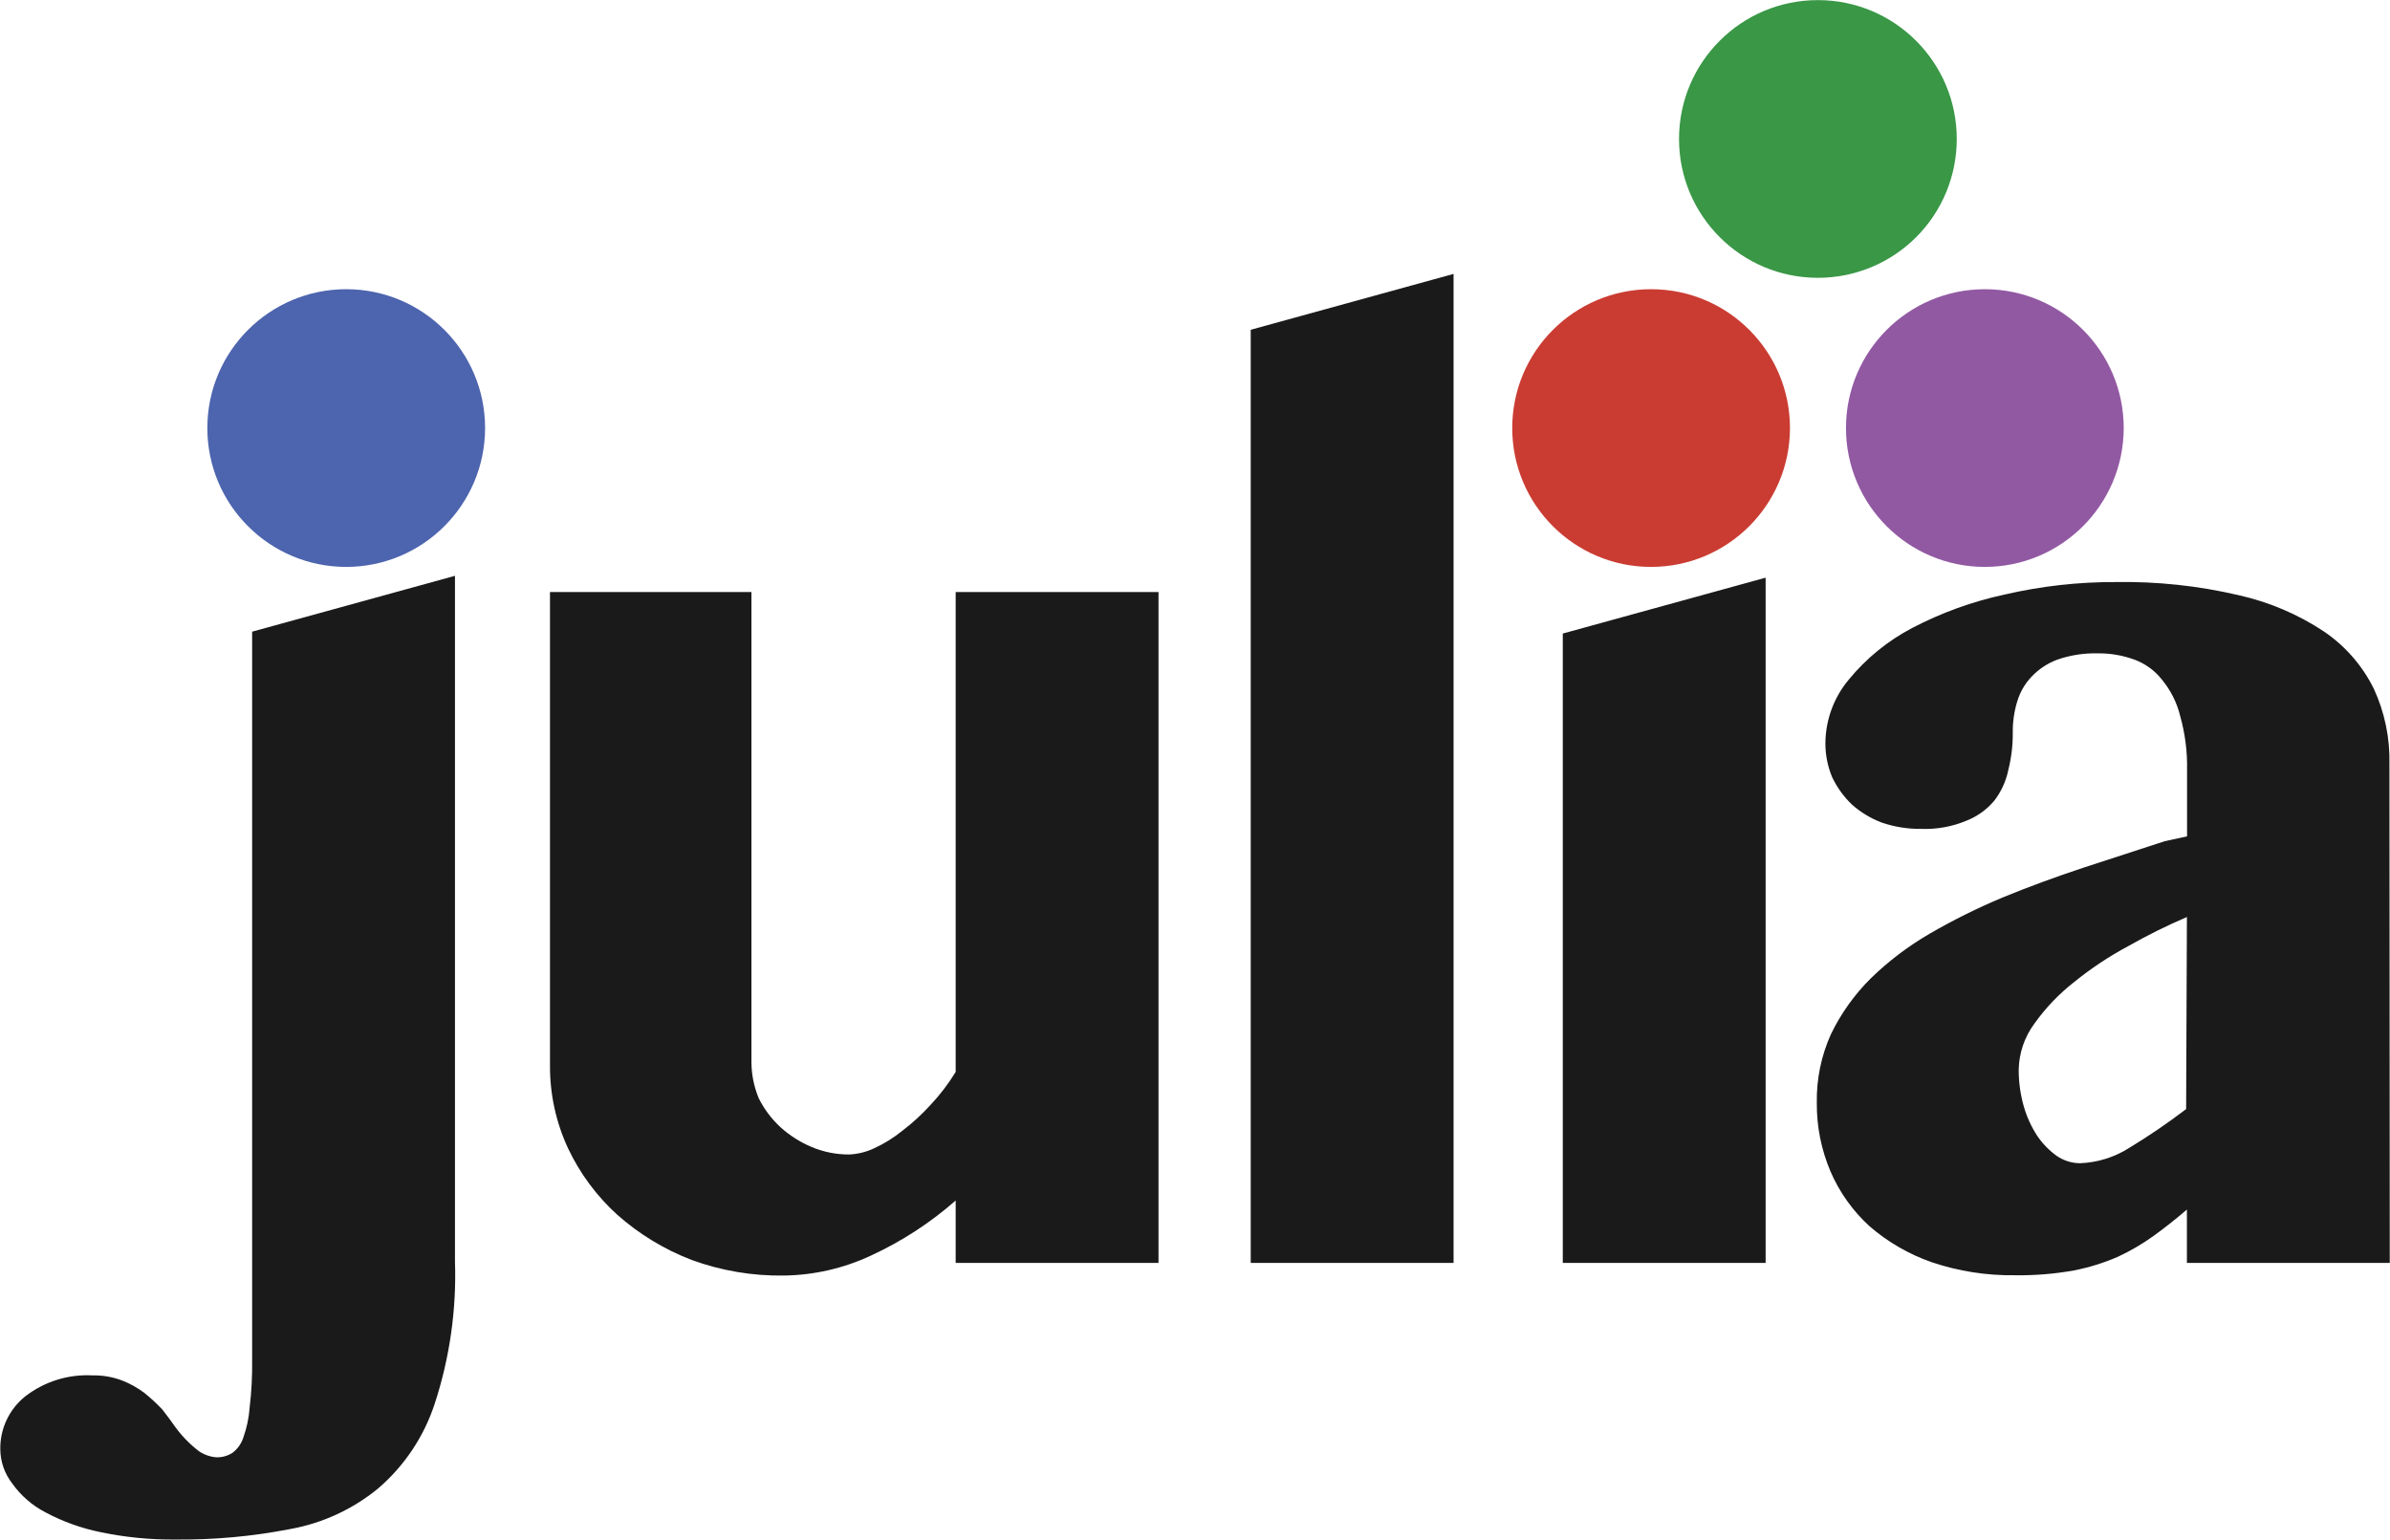
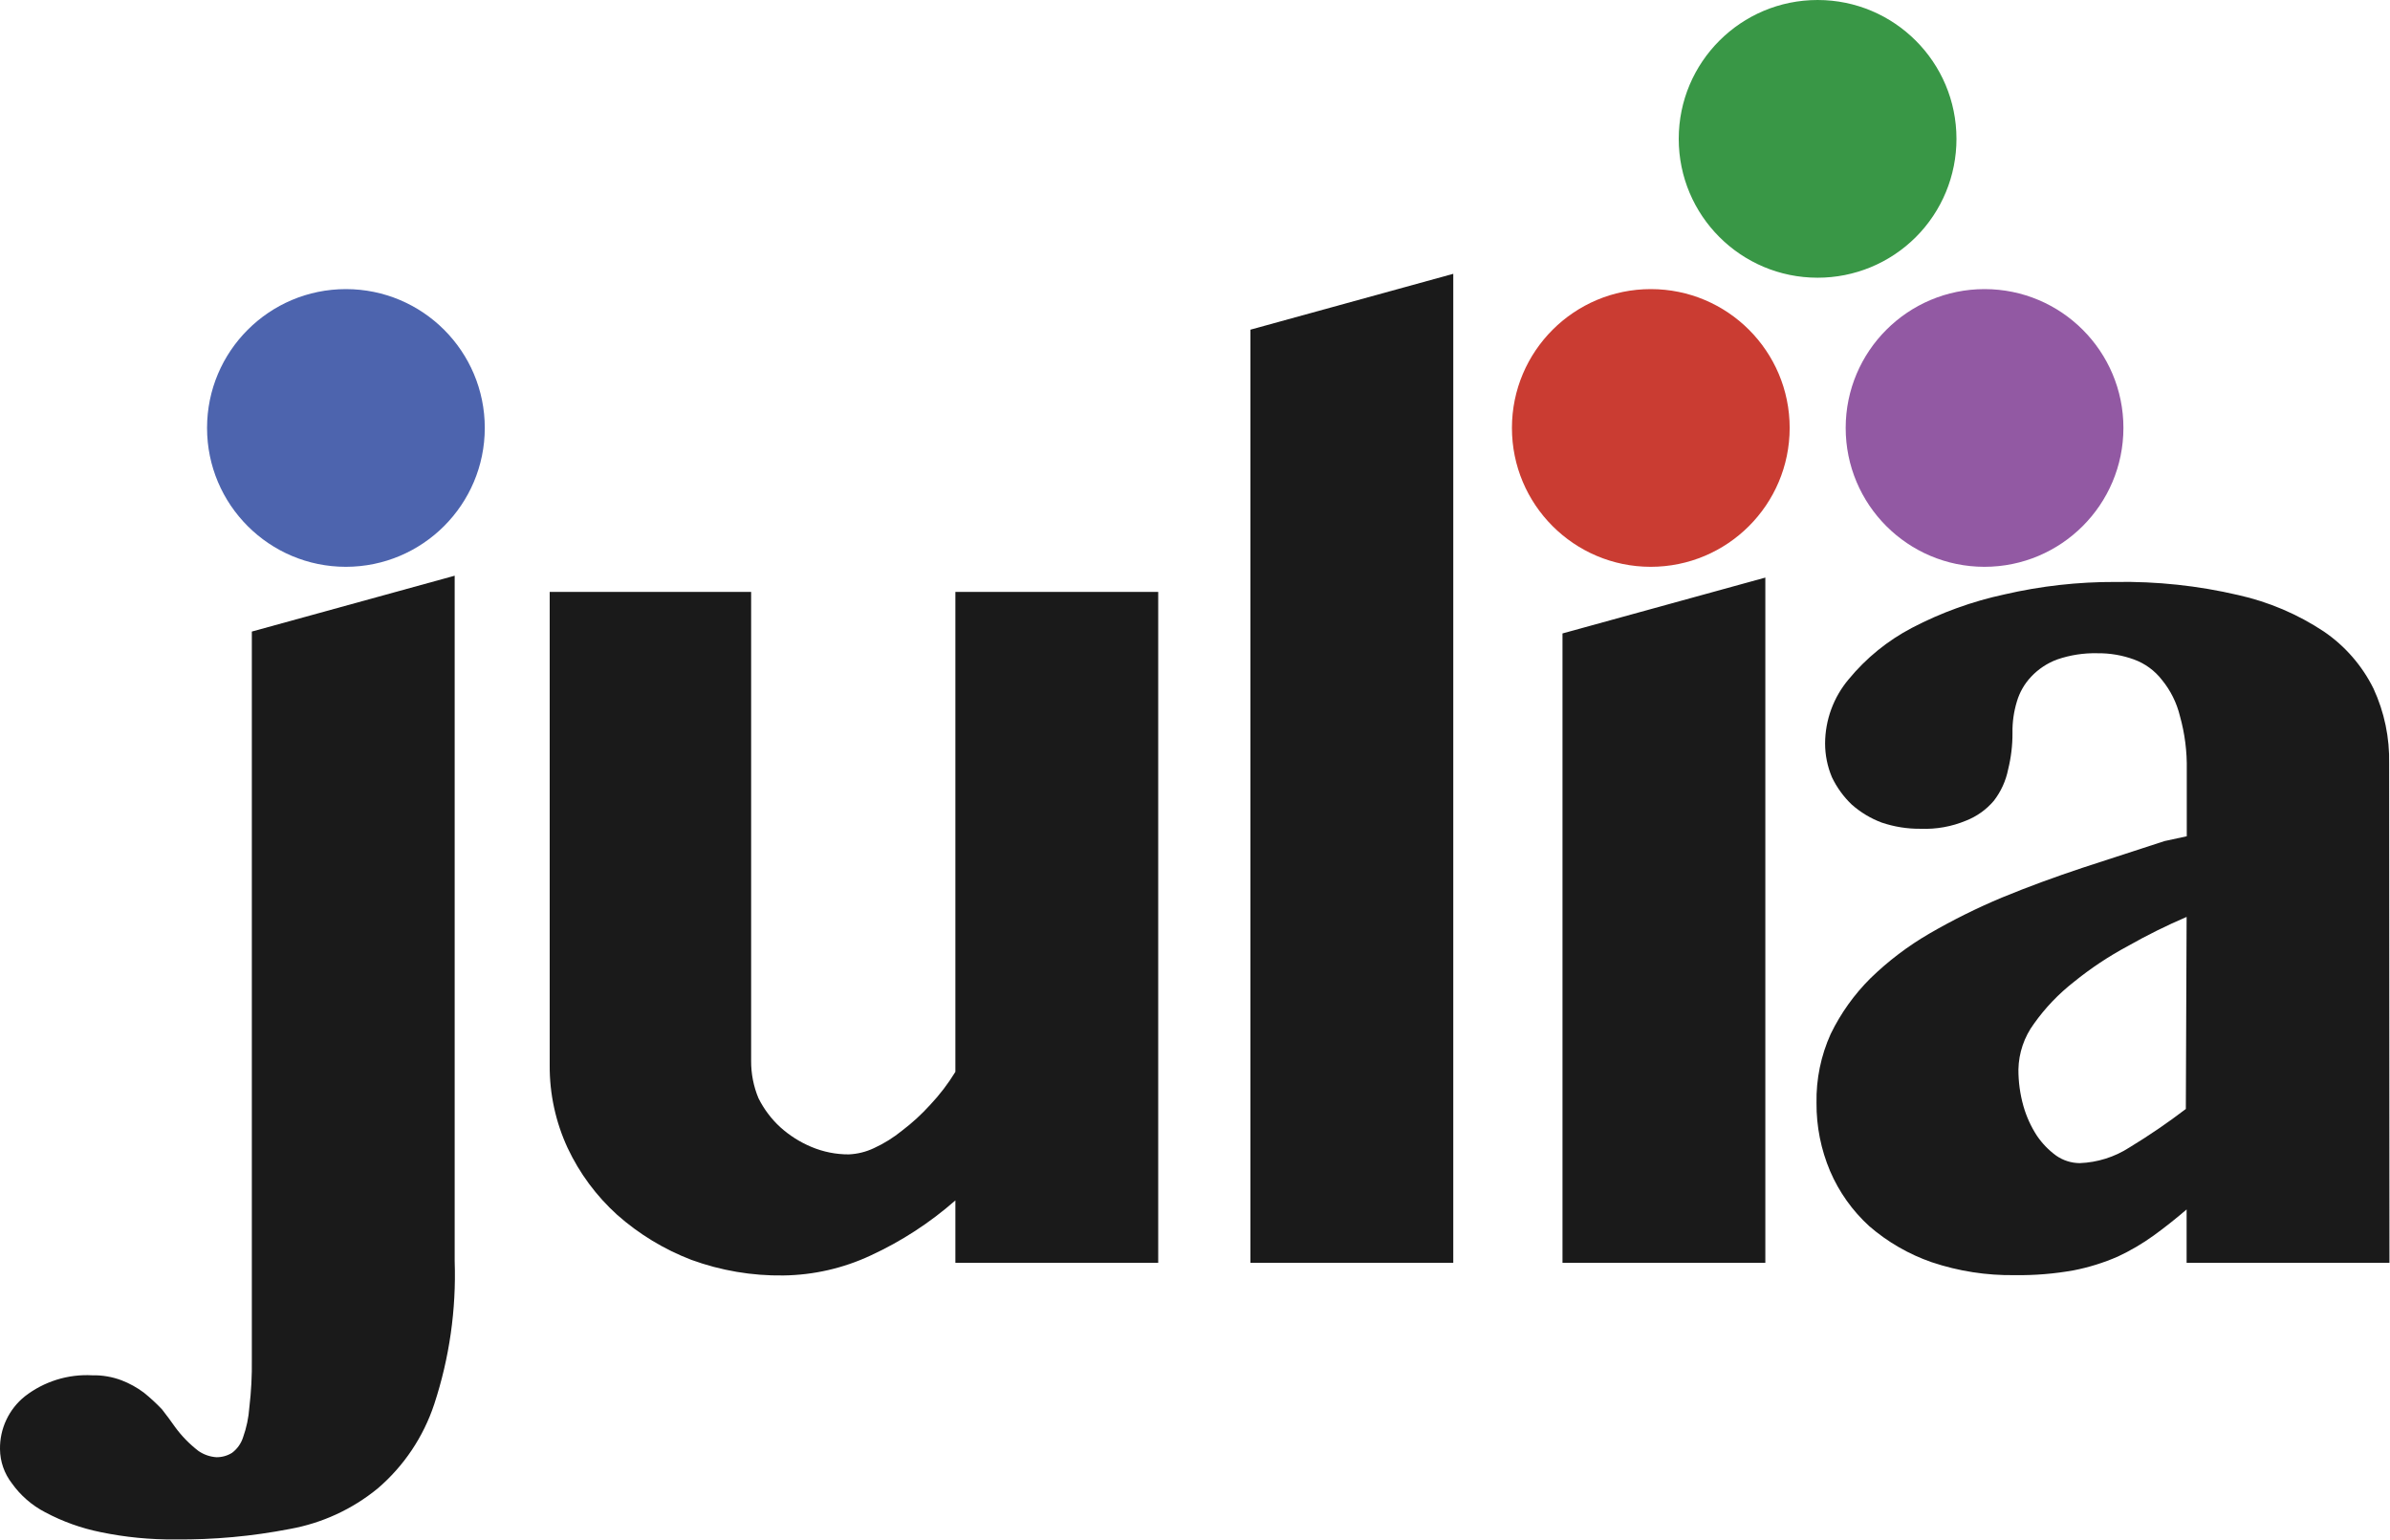
- <svg xmlns="http://www.w3.org/2000/svg" height="1611" viewBox="-.019 0 153.175 98.693" width="2500">
+ <svg xmlns="http://www.w3.org/2000/svg" viewBox="0 0 153.175 98.693">
  <path d="m93.14 80.94h-13v-59.81l13-3.58z" fill="#1a1a1a" />
  <path d="m22.17 36.33a8.9 8.9 0 1 1 8.9-8.9 8.91 8.91 0 0 1 -8.9 8.9z" fill="#4d64ae" />
  <path d="m29.14 80.83a26.48 26.48 0 0 1 -1.31 9.17 12.12 12.12 0 0 1 -3.62 5.4 12.33 12.33 0 0 1 -5.64 2.6 36.64 36.64 0 0 1 -7.32.67 22.47 22.47 0 0 1 -4.81-.47 13 13 0 0 1 -3.54-1.27 6 6 0 0 1 -2.14-1.86 3.62 3.62 0 0 1 -.76-2.19 4.26 4.26 0 0 1 1.59-3.38 6.47 6.47 0 0 1 4.33-1.35 5 5 0 0 1 1.87.32 6 6 0 0 1 1.43.79 12 12 0 0 1 1.16 1.07c.31.4.59.77.83 1.12a7.58 7.58 0 0 0 1.51 1.55 2.3 2.3 0 0 0 1.15.4 1.85 1.85 0 0 0 1-.28 2 2 0 0 0 .71-1 7.18 7.18 0 0 0 .4-1.91 23.12 23.12 0 0 0 .16-3.06v-46.67l13-3.58zm19-42.89v30.06a6.14 6.14 0 0 0 .47 2.39 6.45 6.45 0 0 0 1.39 1.85 7 7 0 0 0 2 1.27 6.12 6.12 0 0 0 2.4.48 4.2 4.2 0 0 0 1.61-.4 8.42 8.42 0 0 0 1.8-1.12 13.27 13.27 0 0 0 1.81-1.66 12.92 12.92 0 0 0 1.61-2.11v-30.76h13v43h-13v-4a22.47 22.47 0 0 1 -5.43 3.53 13.62 13.62 0 0 1 -5.59 1.28 16.52 16.52 0 0 1 -5.9-1 15.59 15.59 0 0 1 -4.76-2.89 13.56 13.56 0 0 1 -3.17-4.28 12.41 12.41 0 0 1 -1.15-5.29v-30.35z" fill="#1a1a1a" />
  <path d="m105.79 36.33a8.9 8.9 0 1 1 8.91-8.9 8.91 8.91 0 0 1 -8.91 8.9z" fill="#ca3c32" />
  <path d="m127.18 36.33a8.9 8.9 0 1 1 8.91-8.9 8.91 8.91 0 0 1 -8.91 8.9z" fill="#9259a3" />
  <path d="m116.49 17.8a8.9 8.9 0 1 1 8.9-8.9 8.89 8.89 0 0 1 -8.9 8.9z" fill="#399746" />
  <path d="m100.14 40.6 13-3.58v43.92h-13zm40 18.17a37.64 37.64 0 0 0 -3.77 1.87 21.89 21.89 0 0 0 -3.46 2.3 12.77 12.77 0 0 0 -2.55 2.67 5.12 5.12 0 0 0 -1 2.94 8.53 8.53 0 0 0 .32 2.34 7 7 0 0 0 .87 1.91 5.15 5.15 0 0 0 1.23 1.27 2.67 2.67 0 0 0 1.51.48 6.3 6.3 0 0 0 3.18-1 41.31 41.31 0 0 0 3.62-2.47zm13 22.17h-13v-3.42c-.71.61-1.42 1.17-2.11 1.67a14.2 14.2 0 0 1 -2.3 1.35 13.56 13.56 0 0 1 -2.82.88 19.75 19.75 0 0 1 -3.78.31 16 16 0 0 1 -5.33-.83 12.23 12.23 0 0 1 -4-2.31 10.23 10.23 0 0 1 -2.51-3.53 11 11 0 0 1 -.87-4.37 10.27 10.27 0 0 1 .91-4.42 13.11 13.11 0 0 1 2.55-3.57 19.36 19.36 0 0 1 3.77-2.86 40.26 40.26 0 0 1 4.65-2.31c1.67-.69 3.4-1.32 5.17-1.91l5.25-1.71 1.43-.31v-4.26a11.91 11.91 0 0 0 -.44-3.45 5.82 5.82 0 0 0 -1.15-2.31 4 4 0 0 0 -1.79-1.31 6.6 6.6 0 0 0 -2.34-.4 7.38 7.38 0 0 0 -2.59.4 4.37 4.37 0 0 0 -1.67 1.11 3.94 3.94 0 0 0 -.91 1.59 6.52 6.52 0 0 0 -.28 2 9.51 9.51 0 0 1 -.28 2.35 4.85 4.85 0 0 1 -.91 2 4.47 4.47 0 0 1 -1.79 1.28 6.84 6.84 0 0 1 -2.9.52 7.51 7.51 0 0 1 -2.51-.4 6.16 6.16 0 0 1 -1.91-1.15 6 6 0 0 1 -1.27-1.75 5.59 5.59 0 0 1 -.44-2.18 6.42 6.42 0 0 1 1.51-4.1 13.16 13.16 0 0 1 4.06-3.3 23.45 23.45 0 0 1 5.92-2.14 31.07 31.07 0 0 1 7.12-.8 32.21 32.21 0 0 1 7.87.84 16.37 16.37 0 0 1 5.49 2.34 9.55 9.55 0 0 1 3.18 3.66 10.91 10.91 0 0 1 1 4.81z" fill="#1a1a1a" />
</svg>
